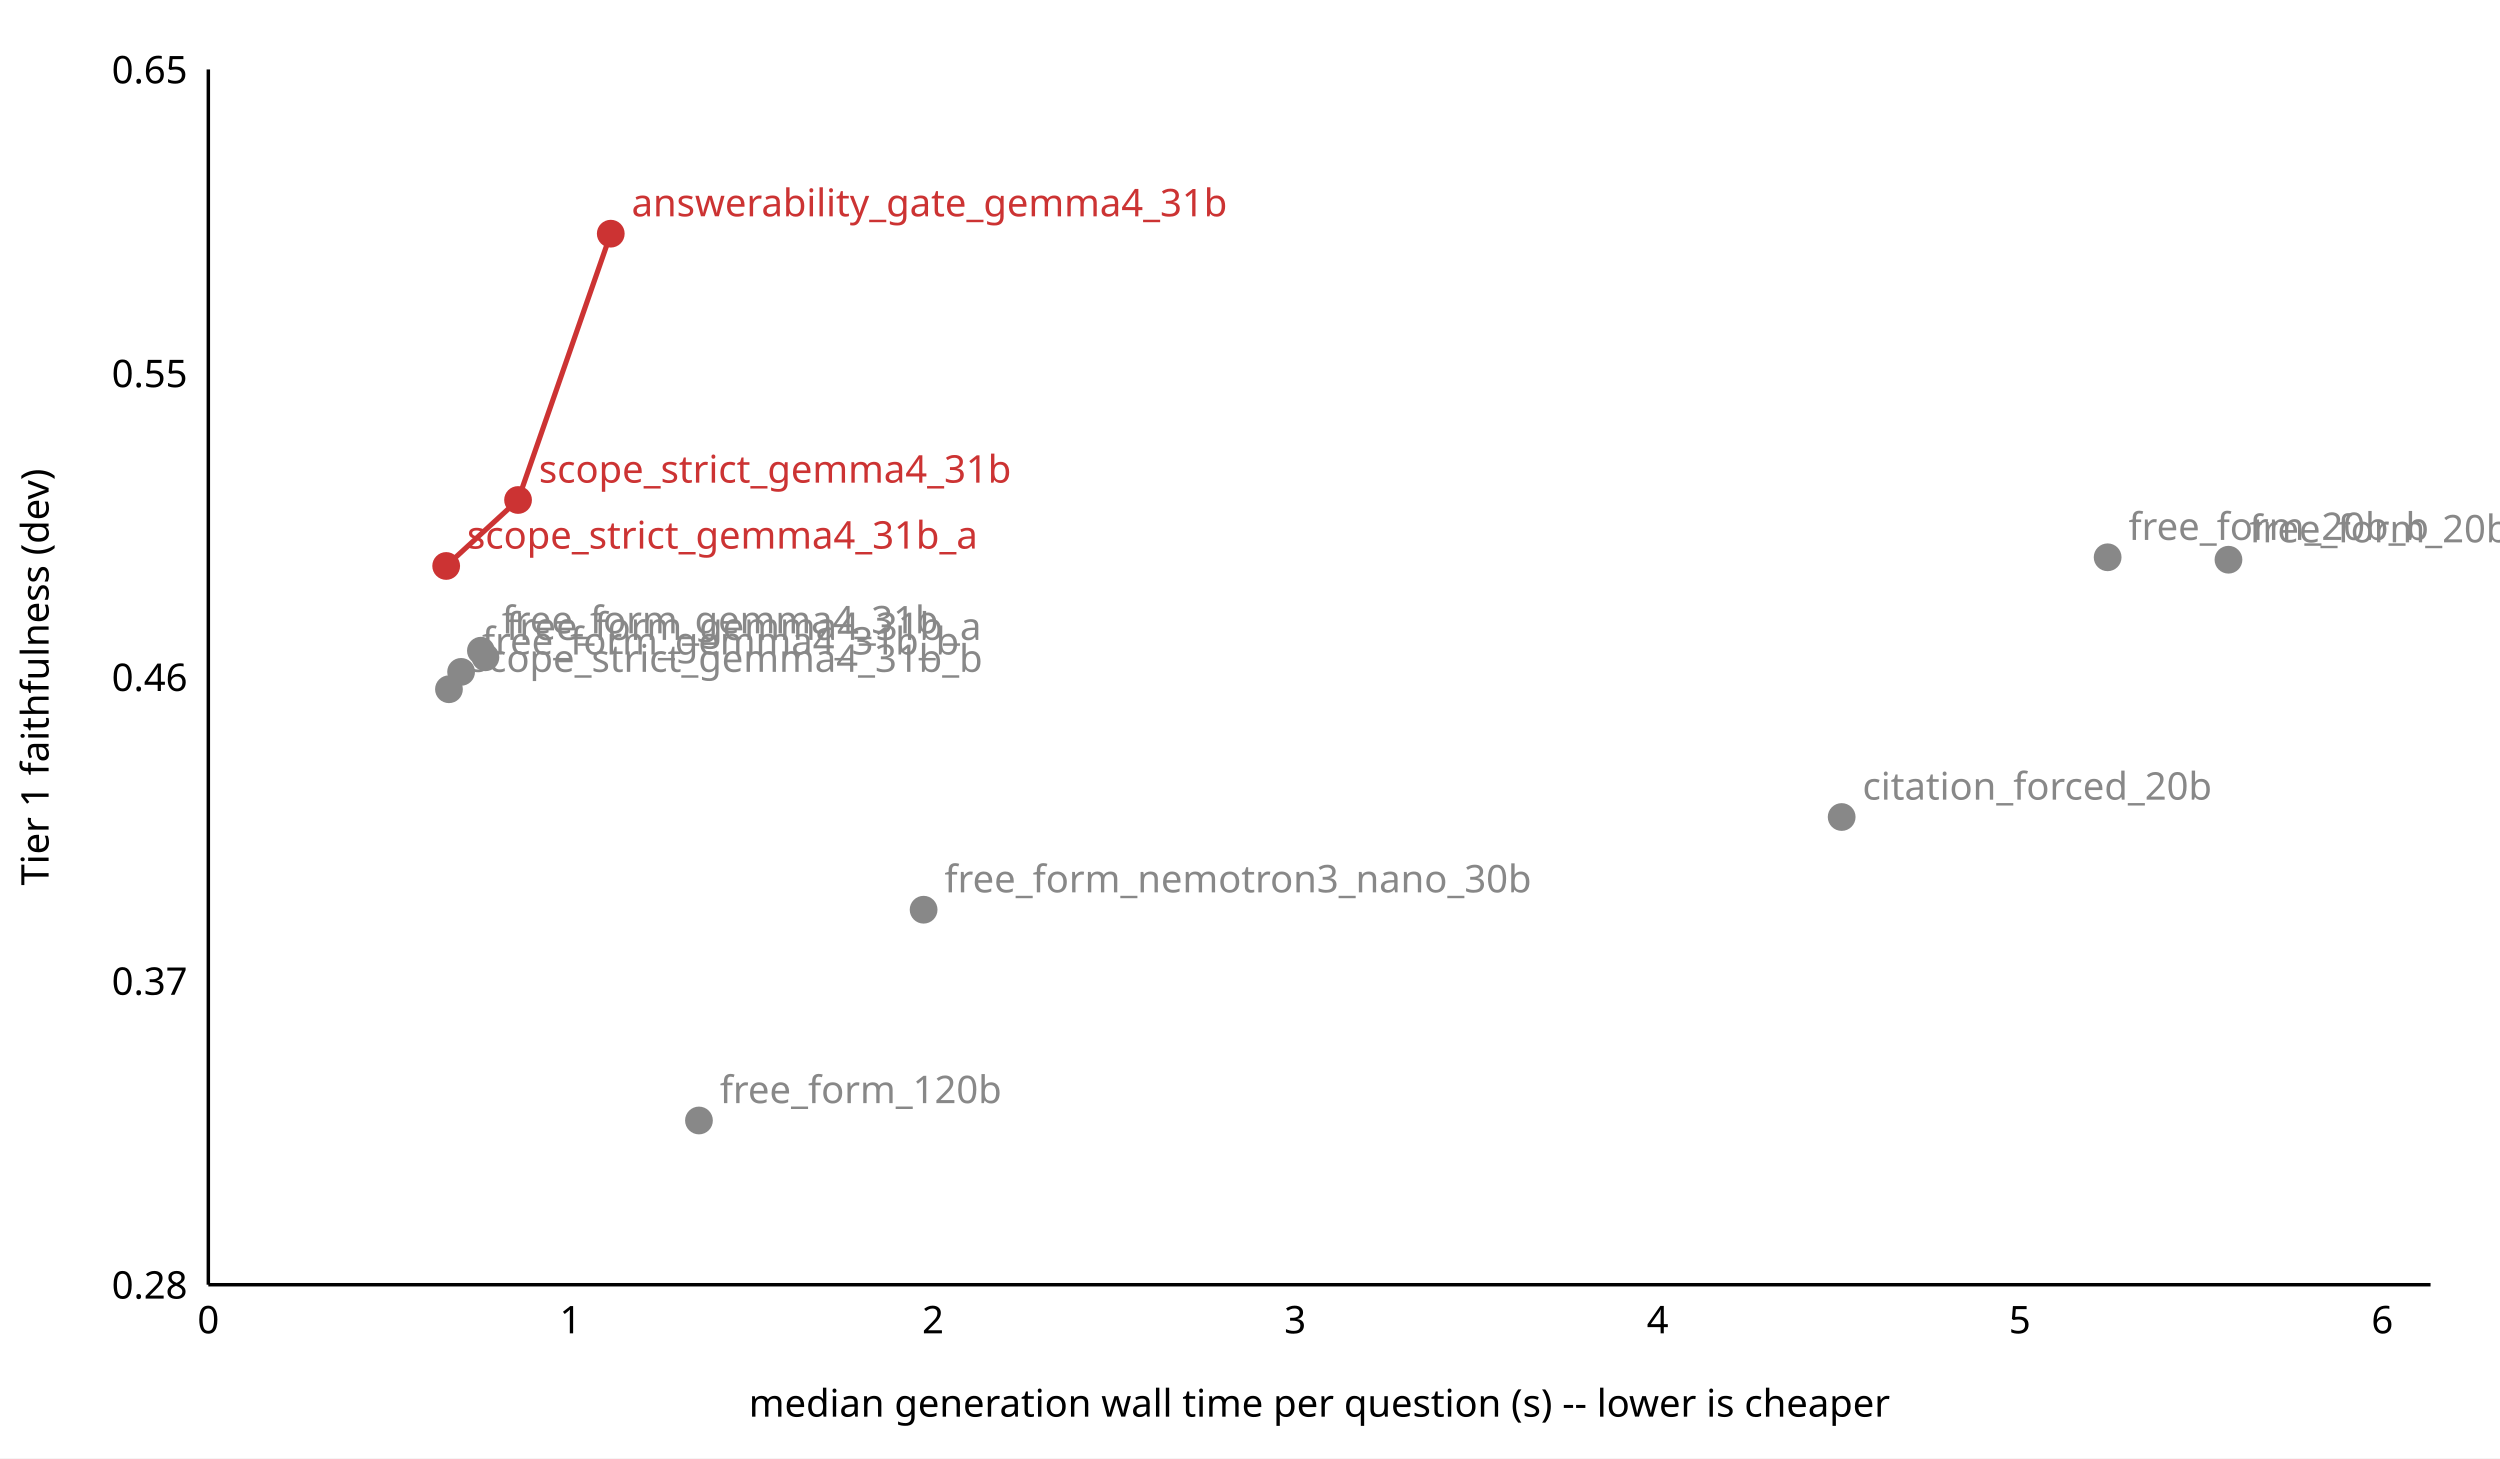
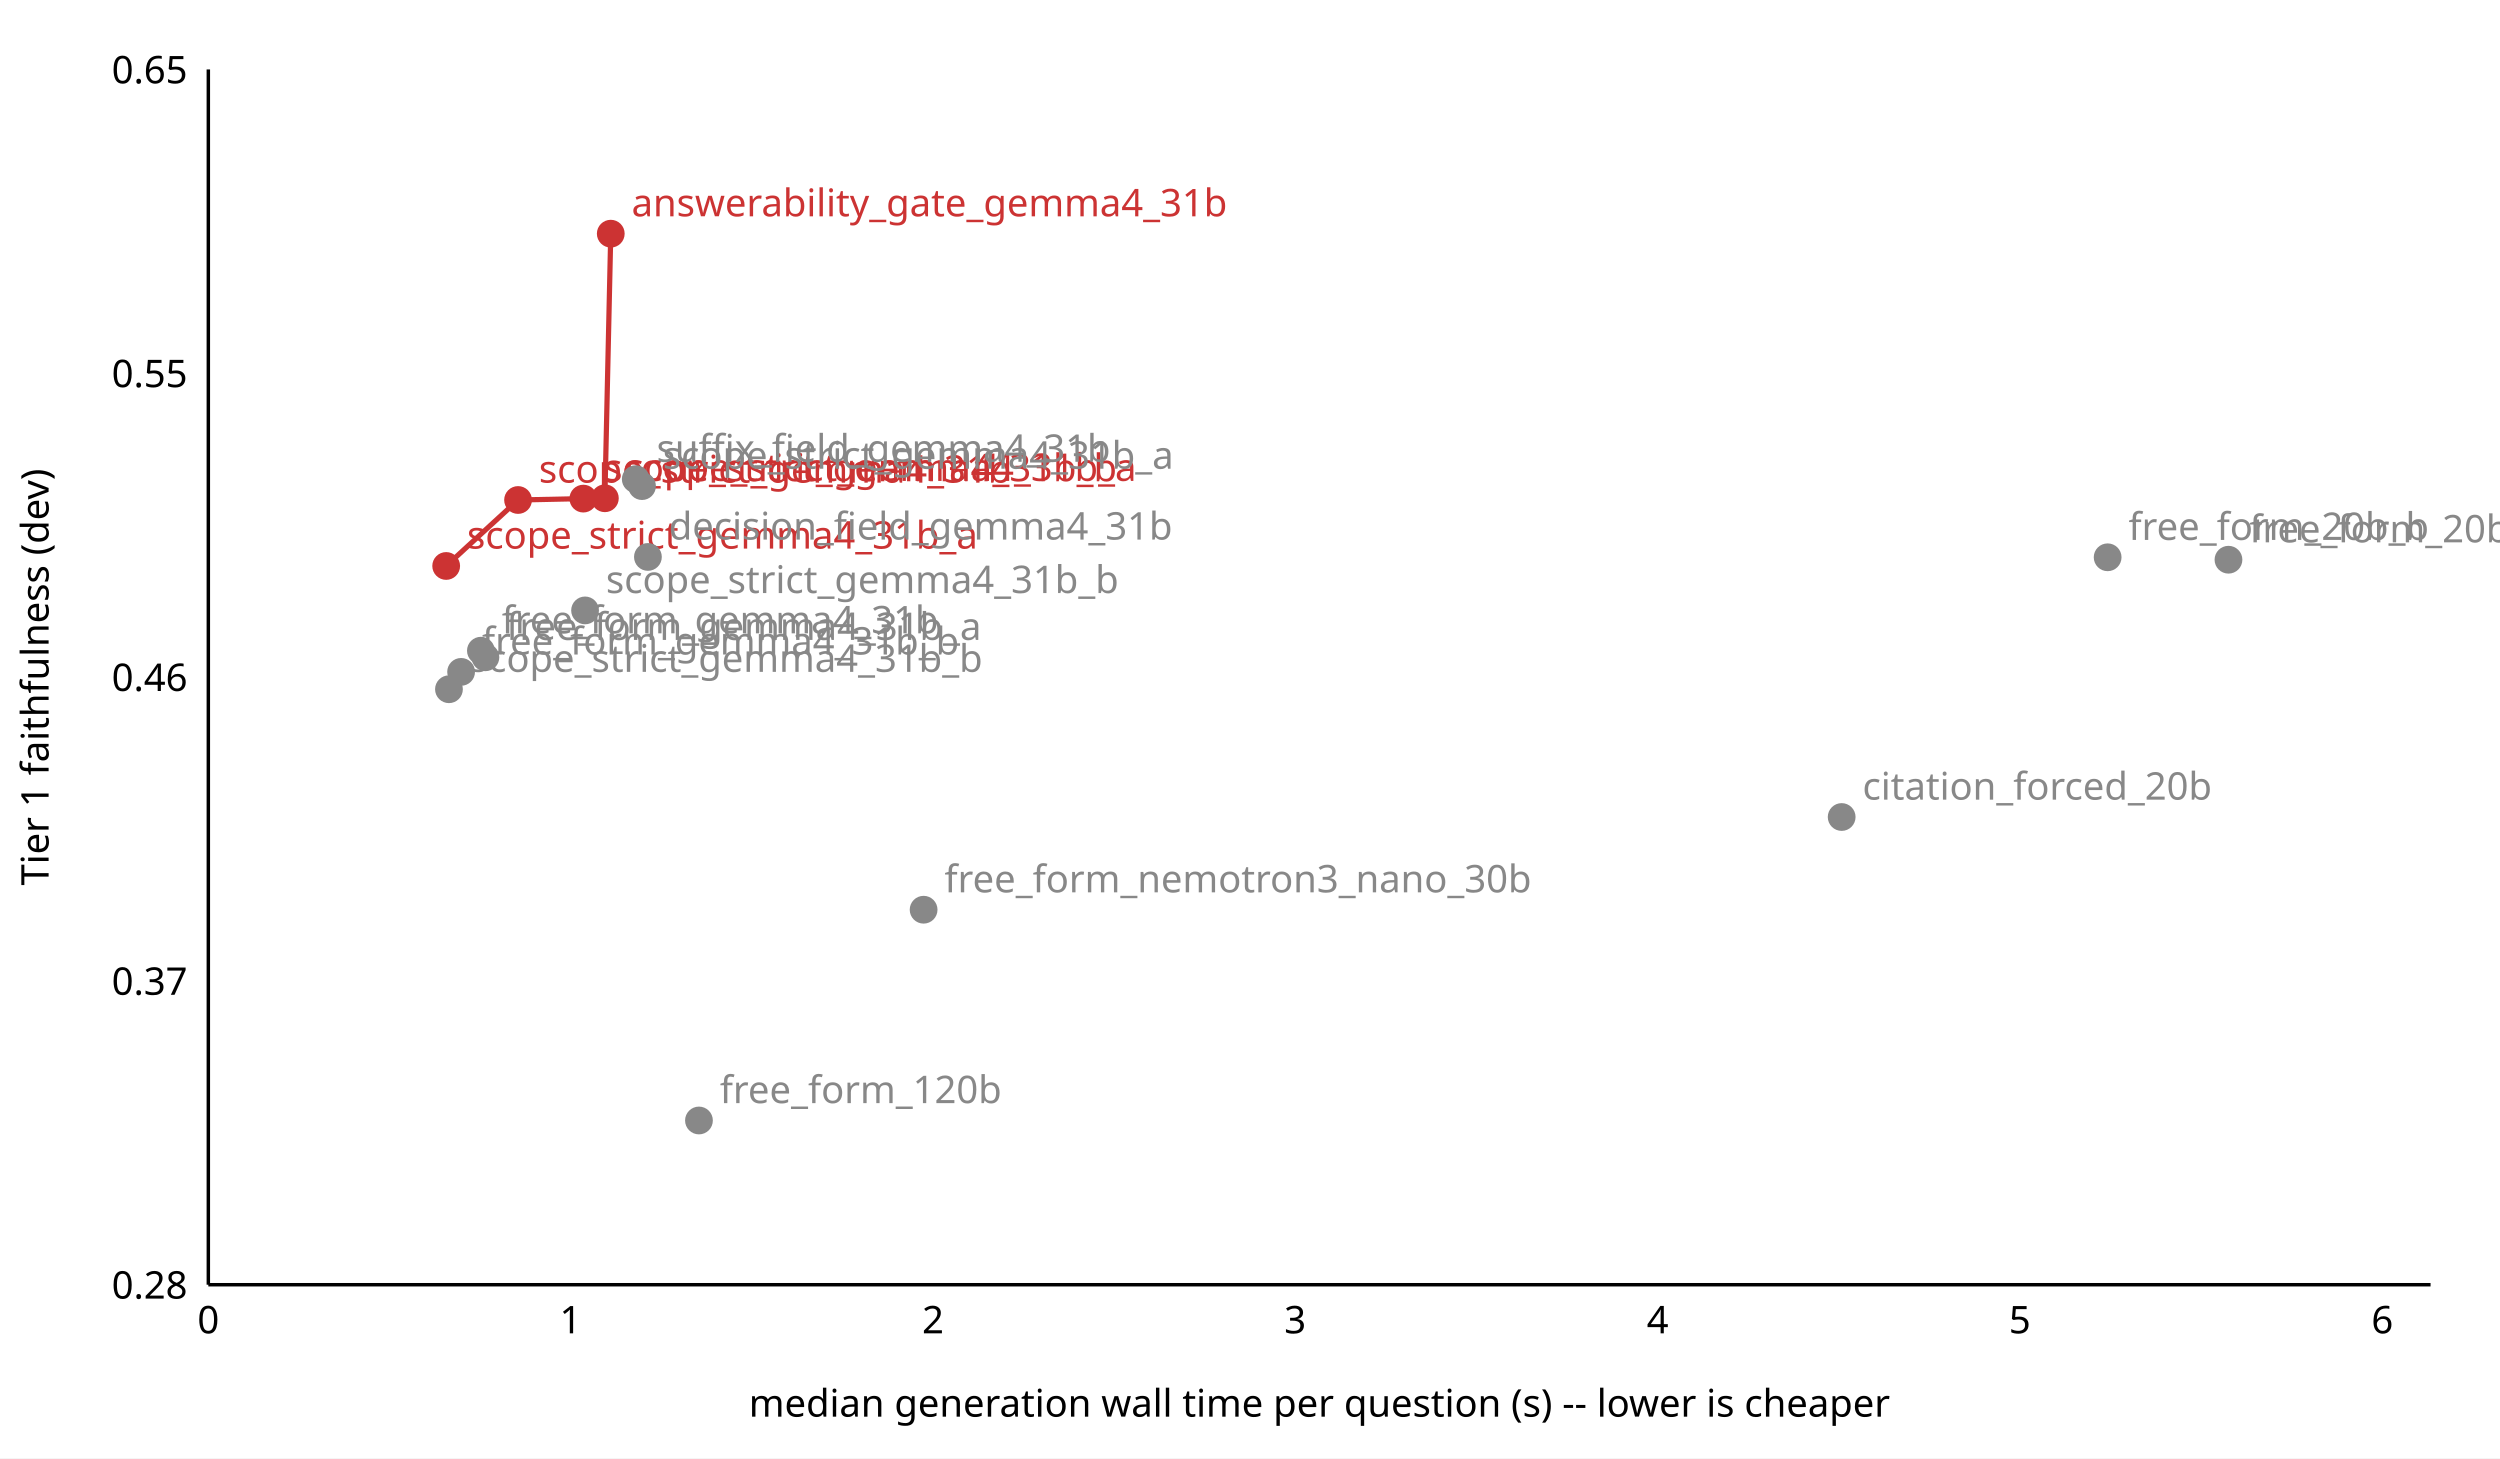
<svg xmlns="http://www.w3.org/2000/svg" viewBox="0 0 720 420" font-family="sans-serif" font-size="11">
  <rect width="720" height="420" fill="white" />
  <line x1="60" y1="370" x2="700" y2="370" stroke="black" />
  <line x1="60" y1="20" x2="60" y2="370" stroke="black" />
  <text x="380" y="408" text-anchor="middle">median generation wall time per question (s) -- lower is cheaper</text>
  <text x="14" y="195" text-anchor="middle" transform="rotate(-90 14 195)">Tier 1 faithfulness (dev)</text>
  <text x="60.0" y="384" text-anchor="middle">0</text>
  <text x="164.3" y="384" text-anchor="middle">1</text>
  <text x="268.7" y="384" text-anchor="middle">2</text>
  <text x="373.0" y="384" text-anchor="middle">3</text>
  <text x="477.4" y="384" text-anchor="middle">4</text>
  <text x="581.7" y="384" text-anchor="middle">5</text>
  <text x="686.1" y="384" text-anchor="middle">6</text>
  <text x="54" y="374.0" text-anchor="end">0.28</text>
  <text x="54" y="286.5" text-anchor="end">0.37</text>
  <text x="54" y="199.0" text-anchor="end">0.46</text>
  <text x="54" y="111.5" text-anchor="end">0.55</text>
  <text x="54" y="24.0" text-anchor="end">0.65</text>
-   <polyline points="128.5,163.0 149.2,144.0 175.9,67.3" fill="none" stroke="#c33" stroke-width="1.5" />
+   <polyline points="128.5,163.0 149.2,144.0 168.0,143.6 174.2,143.5 175.9,67.3" fill="none" stroke="#c33" stroke-width="1.5" />
  <circle cx="530.4" cy="235.3" r="4" fill="#888" />
  <text x="536.4" y="230.3" fill="#888">citation_forced_20b</text>
  <circle cx="201.3" cy="322.7" r="4" fill="#888" />
  <text x="207.3" y="317.7" fill="#888">free_form_120b</text>
  <circle cx="266.0" cy="262.0" r="4" fill="#888" />
  <text x="272.0" y="257.0" fill="#888">free_form_nemotron3_nano_30b</text>
  <circle cx="138.5" cy="187.4" r="4" fill="#888" />
  <text x="144.5" y="182.4" fill="#888">free_form_gemma4_31b</text>
  <circle cx="641.8" cy="161.2" r="4" fill="#888" />
  <text x="647.8" y="156.2" fill="#888">free_form_20b_a</text>
  <circle cx="607.0" cy="160.5" r="4" fill="#888" />
  <text x="613.0" y="155.5" fill="#888">free_form_20b_b</text>
  <circle cx="139.8" cy="189.3" r="4" fill="#888" />
  <text x="145.8" y="184.3" fill="#888">free_form_gemma4_31b_a</text>
  <circle cx="132.8" cy="193.5" r="4" fill="#888" />
  <text x="138.8" y="188.5" fill="#888">free_form_gemma4_31b_b</text>
  <circle cx="149.2" cy="144.0" r="4" fill="#c33" />
  <text x="155.2" y="139.0" fill="#c33">scope_strict_gemma4_31b</text>
  <circle cx="129.3" cy="198.5" r="4" fill="#888" />
  <text x="135.3" y="193.5" fill="#888">scope_strict_gemma4_31b_b</text>
  <circle cx="128.5" cy="163.0" r="4" fill="#c33" />
  <text x="134.5" y="158.0" fill="#c33">scope_strict_gemma4_31b_a</text>
  <circle cx="175.9" cy="67.3" r="4" fill="#c33" />
  <text x="181.9" y="62.3" fill="#c33">answerability_gate_gemma4_31b</text>
+   <circle cx="186.6" cy="160.4" r="4" fill="#888" />
+   <text x="192.6" y="155.4" fill="#888">decision_field_gemma4_31b</text>
+   <circle cx="174.2" cy="143.5" r="4" fill="#c33" />
+   <text x="180.2" y="138.5" fill="#c33">scope_strict_gemma4_31b_a</text>
+   <circle cx="168.0" cy="143.6" r="4" fill="#c33" />
+   <text x="174.0" y="138.6" fill="#c33">scope_strict_gemma4_31b_b</text>
+   <circle cx="168.5" cy="175.8" r="4" fill="#888" />
+   <text x="174.5" y="170.8" fill="#888">scope_strict_gemma4_31b_b</text>
+   <circle cx="184.9" cy="140.0" r="4" fill="#888" />
+   <text x="190.9" y="135.0" fill="#888">scope_strict_gemma4_31b_a</text>
+   <circle cx="183.1" cy="138.0" r="4" fill="#888" />
+   <text x="189.1" y="133.0" fill="#888">suffix_field_gemma4_31b</text>
</svg>
